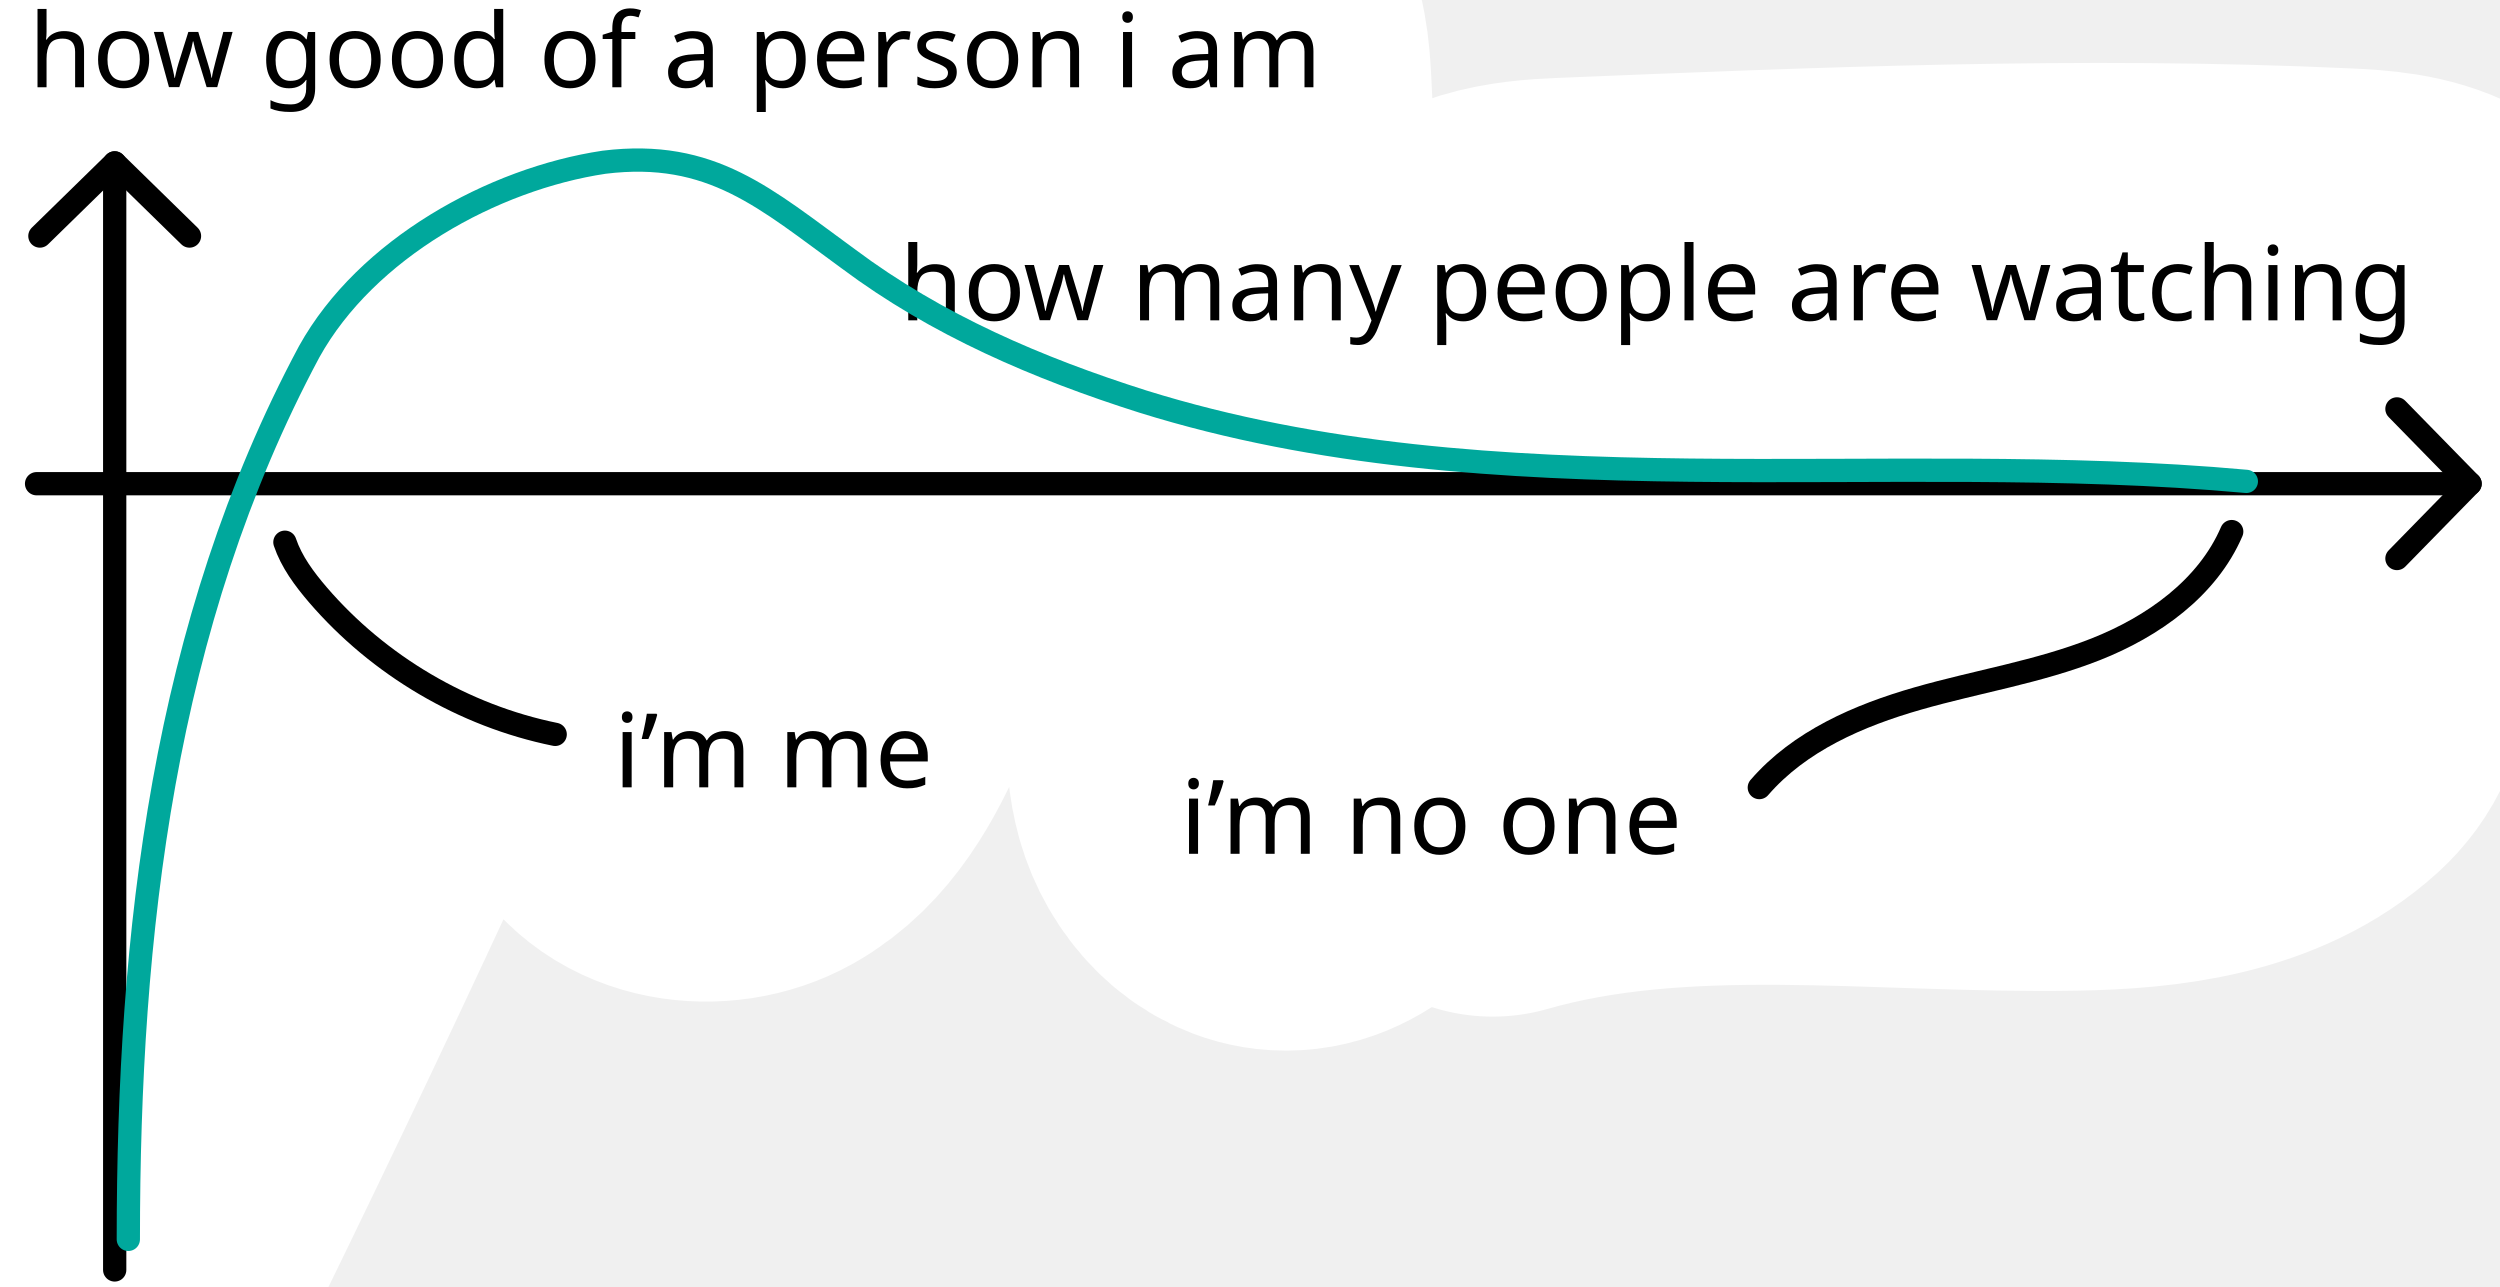
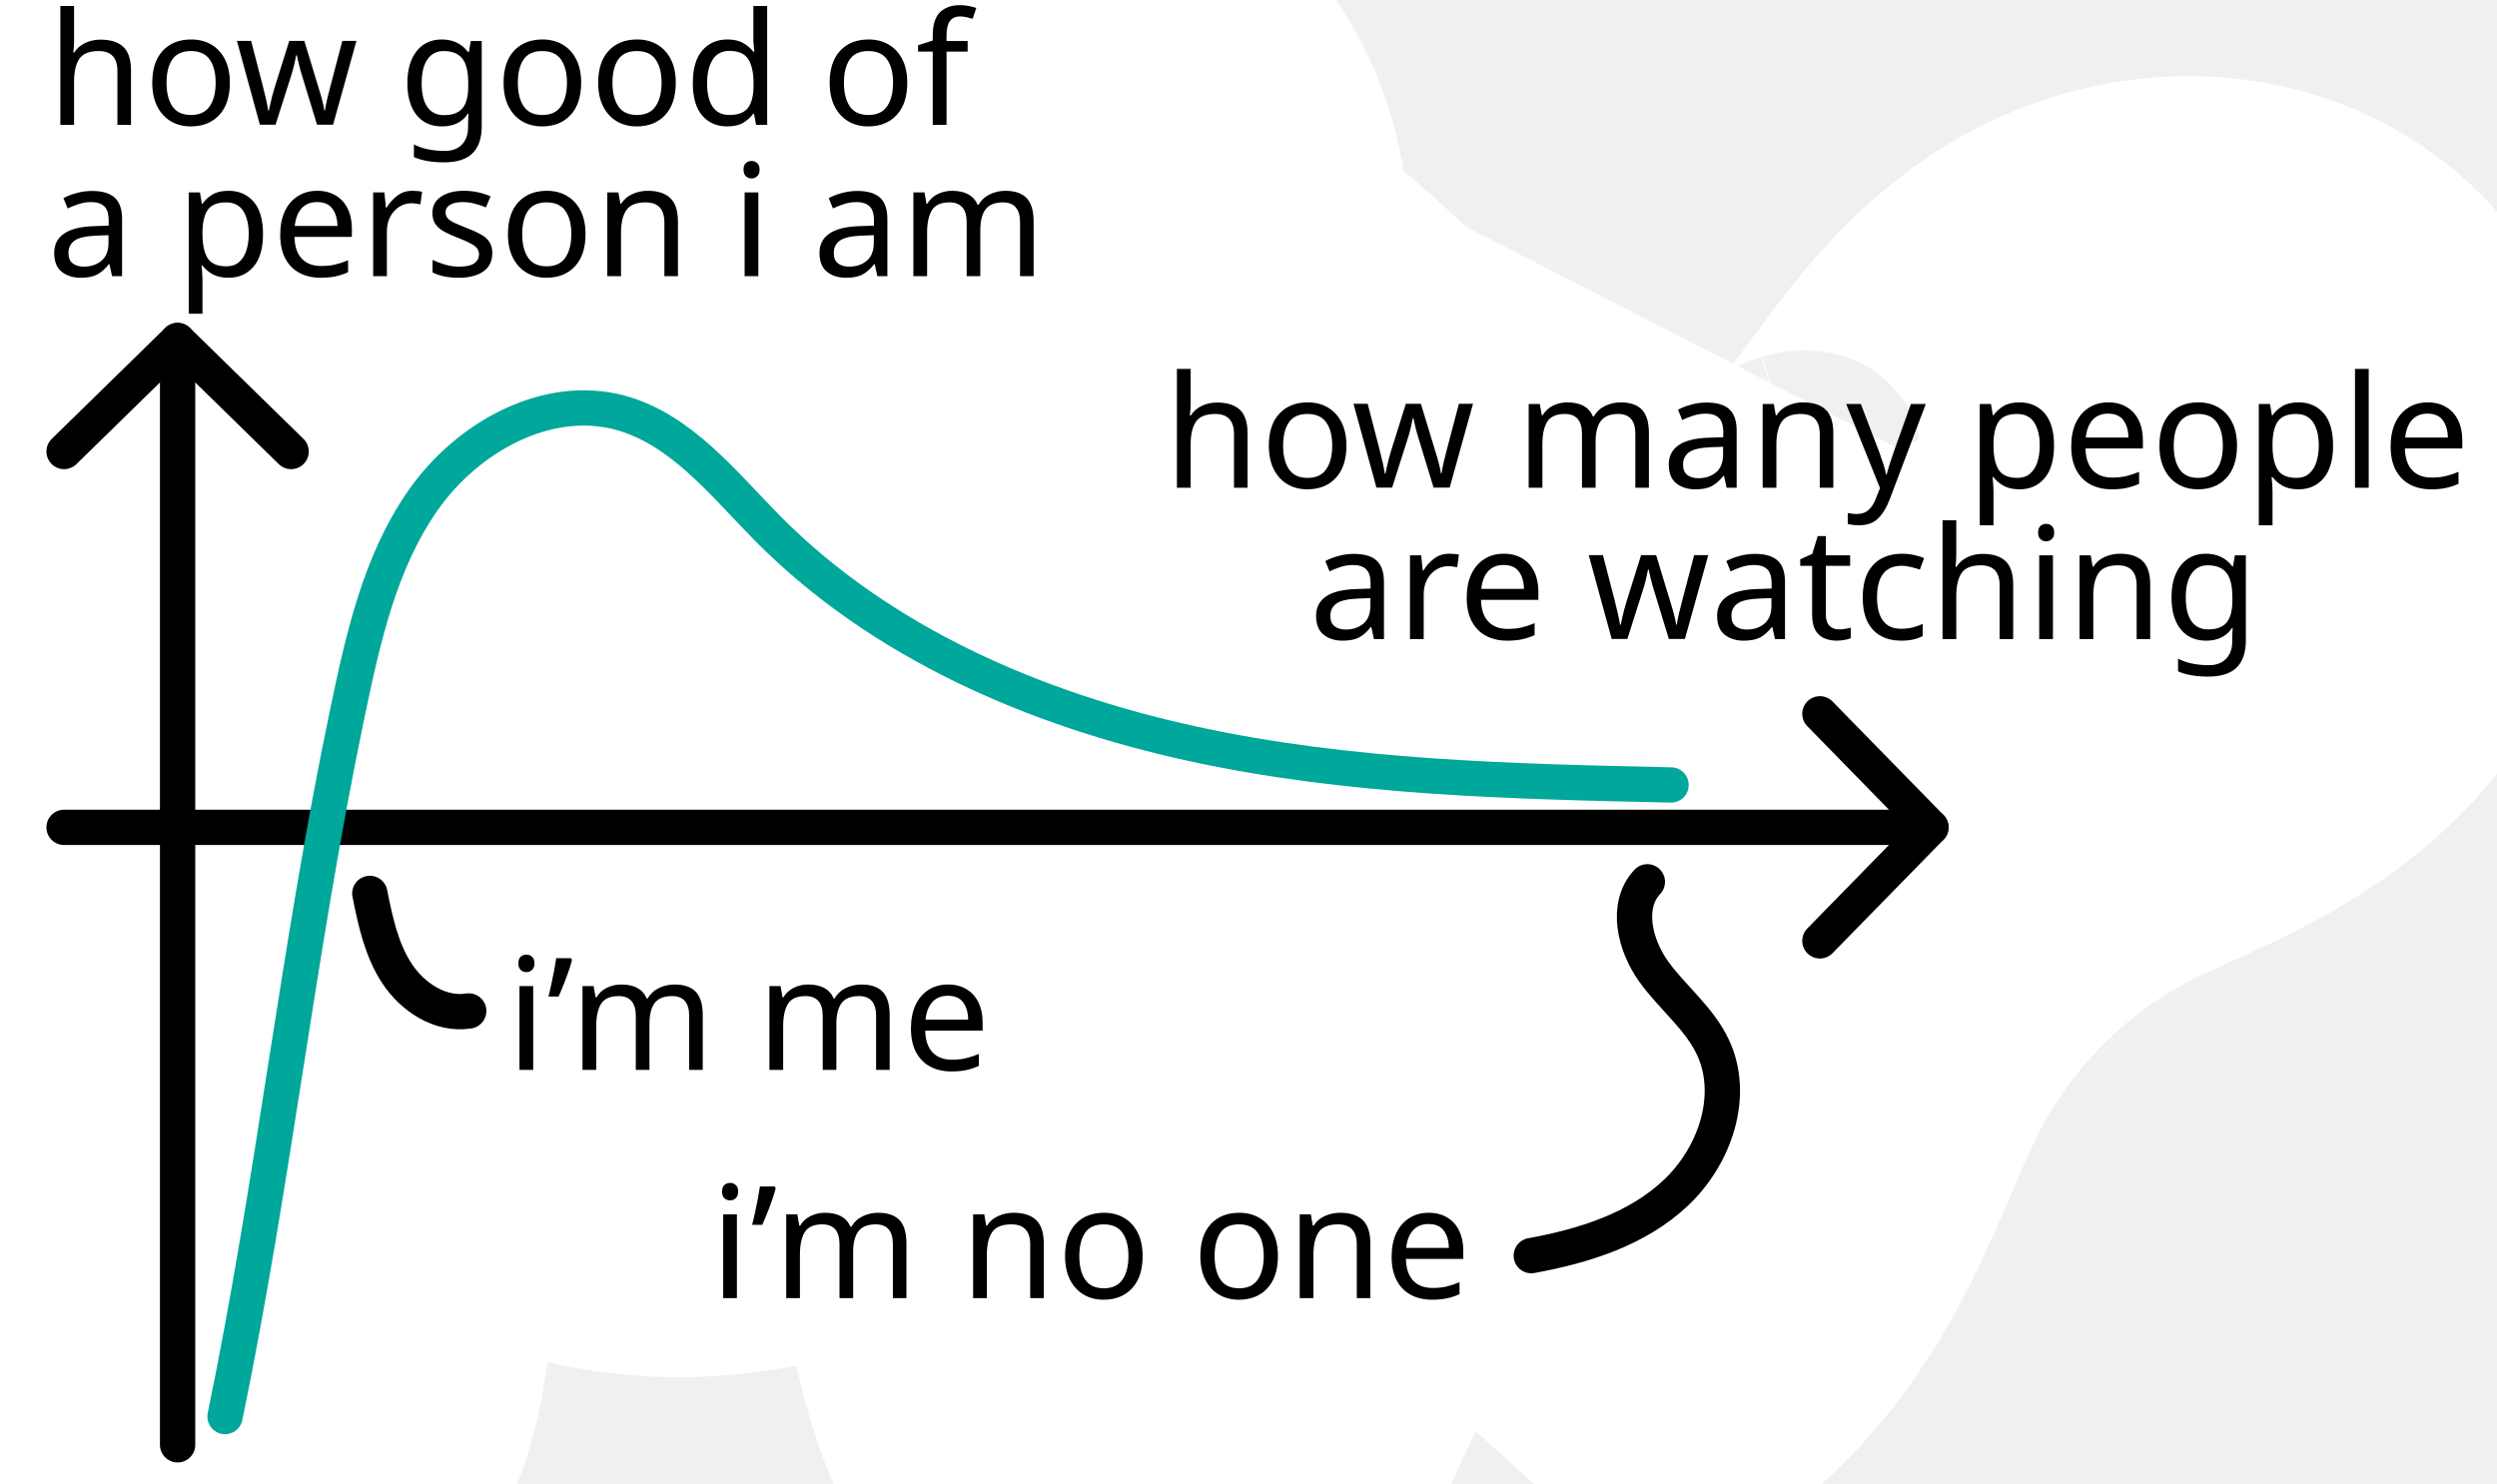
- <svg xmlns="http://www.w3.org/2000/svg" version="1.1" id="Layer_1" x="0px" y="0px" viewBox="0 0 752 387" enable-background="new 0 0 752 387" xml:space="preserve">
-   <path fill="none" stroke="#FFFFFF" stroke-width="120" stroke-linecap="round" stroke-linejoin="round" stroke-miterlimit="10" d="  M61.6-25.2C35.1,59.9,8.6,145-17.9,230.2c5.5,4.6,14,3.4,19.8-0.8c5.8-4.2,9.3-10.7,12.4-17.1C42.1,155.1,52,90.4,81.2,33.9  c11.4-22.1,31.1-45.4,55.8-42.3c10.4,23.3,4.8,50.8-6,73.9s-26.4,43.8-36.8,67.1c-13.8,30.7-18.3,64.8-27.7,97.2  C51.7,280.6,24.1,329,22.8,382c9,1.7,15.7-8,19.7-16.3C86.9,274.8,129.2,182.9,169.3,90c14.4-33.3,29.3-67.8,56.5-91.7  c3.2-2.8,6.9-5.6,11.2-5.4c8.4,0.2,12,10.7,12.9,19.1c7.8,75.7-26.2,148.7-59.3,217.2c5.9,12.8,24.4,15.2,36.7,8.3  c12.3-6.9,19.4-20.2,25.1-33.1c29.7-68.2,35.5-150,87.7-202.9c1.9-2,4-3.9,6.5-5c6.9-3,15.2,1.4,19.1,7.8c3.9,6.4,4.5,14.2,4.9,21.7  c3.2,59.8,1.1,119.8-6.3,179.2c-1.3,10.3-2.7,20.9,0.1,30.9c2.8,10,10.9,19.3,21.3,19.9c12.2,0.7,21.9-10.3,27-21.5  c8.9-19.6,9.9-41.7,11.6-63.2c1.6-20,3.9-40,6.9-59.9c0.8-5,1.6-10.1,4.2-14.4c6.8-11.3,22.2-13.1,35.3-13.6  c77.8-3.2,155.6-6.5,233.4-2.9c8.9,0.4,18.1,1,25.9,5.1c7.9,4.1,14.1,12.8,12.5,21.5c-2.3,12.7-17.8,17.4-30.7,18.7  c-57.4,6-116.6-4.4-172.5,10.2c-14.5,3.8-31.2,12.7-31,27.7c0.1,9.3,7.4,17.4,15.9,21.2c8.5,3.8,18.1,4.3,27.4,4.7  c44.5,2,89,4,133.5,6c4.9,0.2,10.6,0.8,13.4,4.9c3.8,5.5-0.6,13-5.5,17.5c-18.2,16.5-44.7,19.6-69.3,20c-58.5,1-118.4-8.3-174.7,7.8  " />
+ <svg xmlns="http://www.w3.org/2000/svg" version="1.1" id="Layer_1" x="0px" y="0px" viewBox="0 0 494.9 294" enable-background="new 0 0 494.9 294" xml:space="preserve">
+   <path fill="none" stroke="#FFFFFF" stroke-width="120" stroke-linejoin="bevel" stroke-miterlimit="10" d="M34.6,4.8  c-9.8,7.1-20,14.8-24.6,25.9S9.3,57.5,20.8,61.1c12.4,3.8,23.8-7.2,33.2-16C80.9,19.9,117.5,5.6,154.3,5.7  c-1.7,13-3.5,25.9-5.2,38.9c5.4,8.2,18.5,4,25.4-3s12.9-16.5,22.7-17.7c9.9-1.3,18.9,7.6,21.3,17.3s0.2,19.9-2.1,29.7  c22.4-2.4,35.1,28.1,57.1,32.8c9.7,2.1,19.9-1.4,28-7.1c8.1-5.7,14.5-13.5,20.8-21.2c-3.6,13.4-1.7,28.7,6.8,39.7s23.6,17.1,37,13.2  c11.2-3.3,19.6-12.5,26.7-21.9s13.6-19.5,23.4-25.9c9.8-6.4,24-8,32.6,0c10.6,9.9,6.5,28.6-3.8,38.8s-24.7,14.9-37.7,21.4  c-24.1,12.2-44.2,32.3-56.5,56.3c-5.9,11.5-10,23.8-16.3,35.1c-6.3,11.3-15.4,21.7-27.6,26c6.3-26.3,12.5-52.6,18.8-78.9  c1.6-6.8,3.2-13.7,2.6-20.7c-0.7-7-4-14-10.2-17.3c-7.6-4.1-17.5-1.2-23.9,4.6c-6.4,5.8-10.3,13.8-13.9,21.7  c-17.8,38.3-35.6,76.6-53.4,114.9c-13.8-19.2-13.6-44.7-12.4-68.3c1.2-23.6,2.7-48.8-9.3-69.1c-4.8-8.1-11.5-14.9-18.4-21.3  c-13.6-12.5-28.6-23.5-44.5-32.9C119.6,77.5,95.2,67.7,70,61c-6.5-1.7-13.5-3.2-19.7-0.6c-6.7,2.7-10.7,9.5-13.9,15.9  c-8.6,17.7-14.1,36.9-16,56.5c-1.9,19.6-0.4,39.4,1.2,59c2,24.8,3.9,49.5,5.9,74.3c0.4,5.1,1.4,11.1,6.1,13.2c4,1.8,9-0.5,11.5-4.2  s3.2-8.2,3.9-12.6c7.3-50.8,14.7-101.5,22-152.3c6.4,22.2,12.9,44.4,19.3,66.6c2,6.9,4.1,14,8.2,19.8c8.5,12.1,24.5,17.2,39.3,16.3  s28.8-6.6,42.5-12.4" />
+   <line fill="none" stroke="#000000" stroke-width="7" stroke-linecap="round" stroke-miterlimit="10" x1="35.2" y1="286.4" x2="35.2" y2="67.5" />
+   <line fill="none" stroke="#000000" stroke-width="7" stroke-linecap="round" stroke-miterlimit="10" x1="12.7" y1="164" x2="382.7" y2="164" />
  <g>
-     <line fill="none" stroke="#000000" stroke-width="7" stroke-linecap="round" stroke-miterlimit="10" x1="34.5" y1="382" x2="34.5" y2="49" />
-     <text transform="matrix(1 0 0 1 8.6416 26.2422)" font-family="'PermanentMarker'" font-size="31">how good of a person i am</text>
-     <polyline fill="none" stroke="#000000" stroke-width="7" stroke-linecap="round" stroke-linejoin="round" stroke-miterlimit="10" points="   12,71 34.5,49 57,71  " />
+     <text transform="matrix(1 0 0 1 9.3198 24.7437)">
+       <tspan x="0" y="0" font-family="'PermanentMarker'" font-size="31">how good of</tspan>
+       <tspan x="0" y="30" font-family="'PermanentMarker'" font-size="31">a person i am</tspan>
+     </text>
+     <polyline fill="none" stroke="#000000" stroke-width="7" stroke-linecap="round" stroke-linejoin="round" stroke-miterlimit="10" points="   12.7,89.5 35.2,67.5 57.7,89.5  " />
  </g>
  <g>
-     <line fill="none" stroke="#000000" stroke-width="7" stroke-linecap="round" stroke-miterlimit="10" x1="11" y1="145.5" x2="743" y2="145.5" />
-     <polyline fill="none" stroke="#000000" stroke-width="7" stroke-linecap="round" stroke-linejoin="round" stroke-miterlimit="10" points="   721,123 743,145.5 721,168  " />
-     <text transform="matrix(1 0 0 1 270.5615 96.3506)" font-family="'PermanentMarker'" font-size="31">how many people are watching</text>
+     <polyline fill="none" stroke="#000000" stroke-width="7" stroke-linecap="round" stroke-linejoin="round" stroke-miterlimit="10" points="   360.7,141.5 382.7,164 360.7,186.5  " />
+     <text transform="matrix(1 0 0 1 230.6235 96.6846)">
+       <tspan x="0" y="0" font-family="'PermanentMarker'" font-size="31">how many people</tspan>
+       <tspan x="28.8" y="30" font-family="'PermanentMarker'" font-size="31">are watching</tspan>
+     </text>
  </g>
-   <path fill="none" stroke="#00A89C" stroke-width="7" stroke-linecap="round" stroke-miterlimit="10" d="M38.6,372.8  c0-92,10.5-185,54.4-267c17.2-31,55.3-52,88.7-57c32.4-4,48.6,11,73.4,29c26.7,20,57.2,33,88.7,43c105.9,33,222.2,14,331.9,24" />
+   <path fill="none" stroke="#00A79B" stroke-width="7" stroke-linecap="round" stroke-miterlimit="10" d="M44.6,280.8  c9.6-46.4,14.5-92.8,24.2-139.2c3.1-14.8,6.4-30.1,15.1-42.5s24.4-21.2,39-17.3c12.1,3.3,20.4,14,29.3,23  c22.4,22.6,52.9,35.8,84,42.6s63.1,7.5,95,8.2" />
  <g>
-     <path fill="none" stroke="#000000" stroke-width="7" stroke-linecap="round" stroke-miterlimit="10" d="M85.7,163.1   c2,5.9,5.8,11,9.9,15.8c18.3,21.3,43.9,36.4,71.4,42" />
-     <text transform="matrix(1 0 0 1 184.6426 236.8232)" font-family="'PermanentMarker'" font-size="31">i’m me</text>
+     <path fill="none" stroke="#000000" stroke-width="7" stroke-linecap="round" stroke-miterlimit="10" d="M73.3,177.1   c1.1,5.5,2.3,11.2,5.4,15.9s8.6,8.3,14.2,7.4" />
+     <text transform="matrix(1 0 0 1 100.3213 212.0752)" font-family="'PermanentMarker'" font-size="31">i’m me</text>
  </g>
  <g>
-     <text transform="matrix(1 0 0 1 355.0156 256.8232)" font-family="'PermanentMarker'" font-size="31">i’m no one</text>
-     <path fill="none" stroke="#000000" stroke-width="7" stroke-linecap="round" stroke-miterlimit="10" d="M529.2,236.9   c12.1-14,29.9-21.7,47.7-26.8s36.3-8,53.5-14.8c17.2-6.8,33.6-18.4,40.9-35.4" />
+     <path fill="none" stroke="#000000" stroke-width="7" stroke-linecap="round" stroke-miterlimit="10" d="M326.5,174.8   c-4.4,4.7-2.5,12.5,1.2,17.7c3.7,5.2,9.1,9.3,11.8,15.1c4.5,9.6,0.4,21.5-7.3,28.8s-18.3,10.6-28.7,12.5" />
+     <text transform="matrix(1 0 0 1 140.6934 257.3252)" font-family="'PermanentMarker'" font-size="31">i’m no one</text>
  </g>
</svg>
